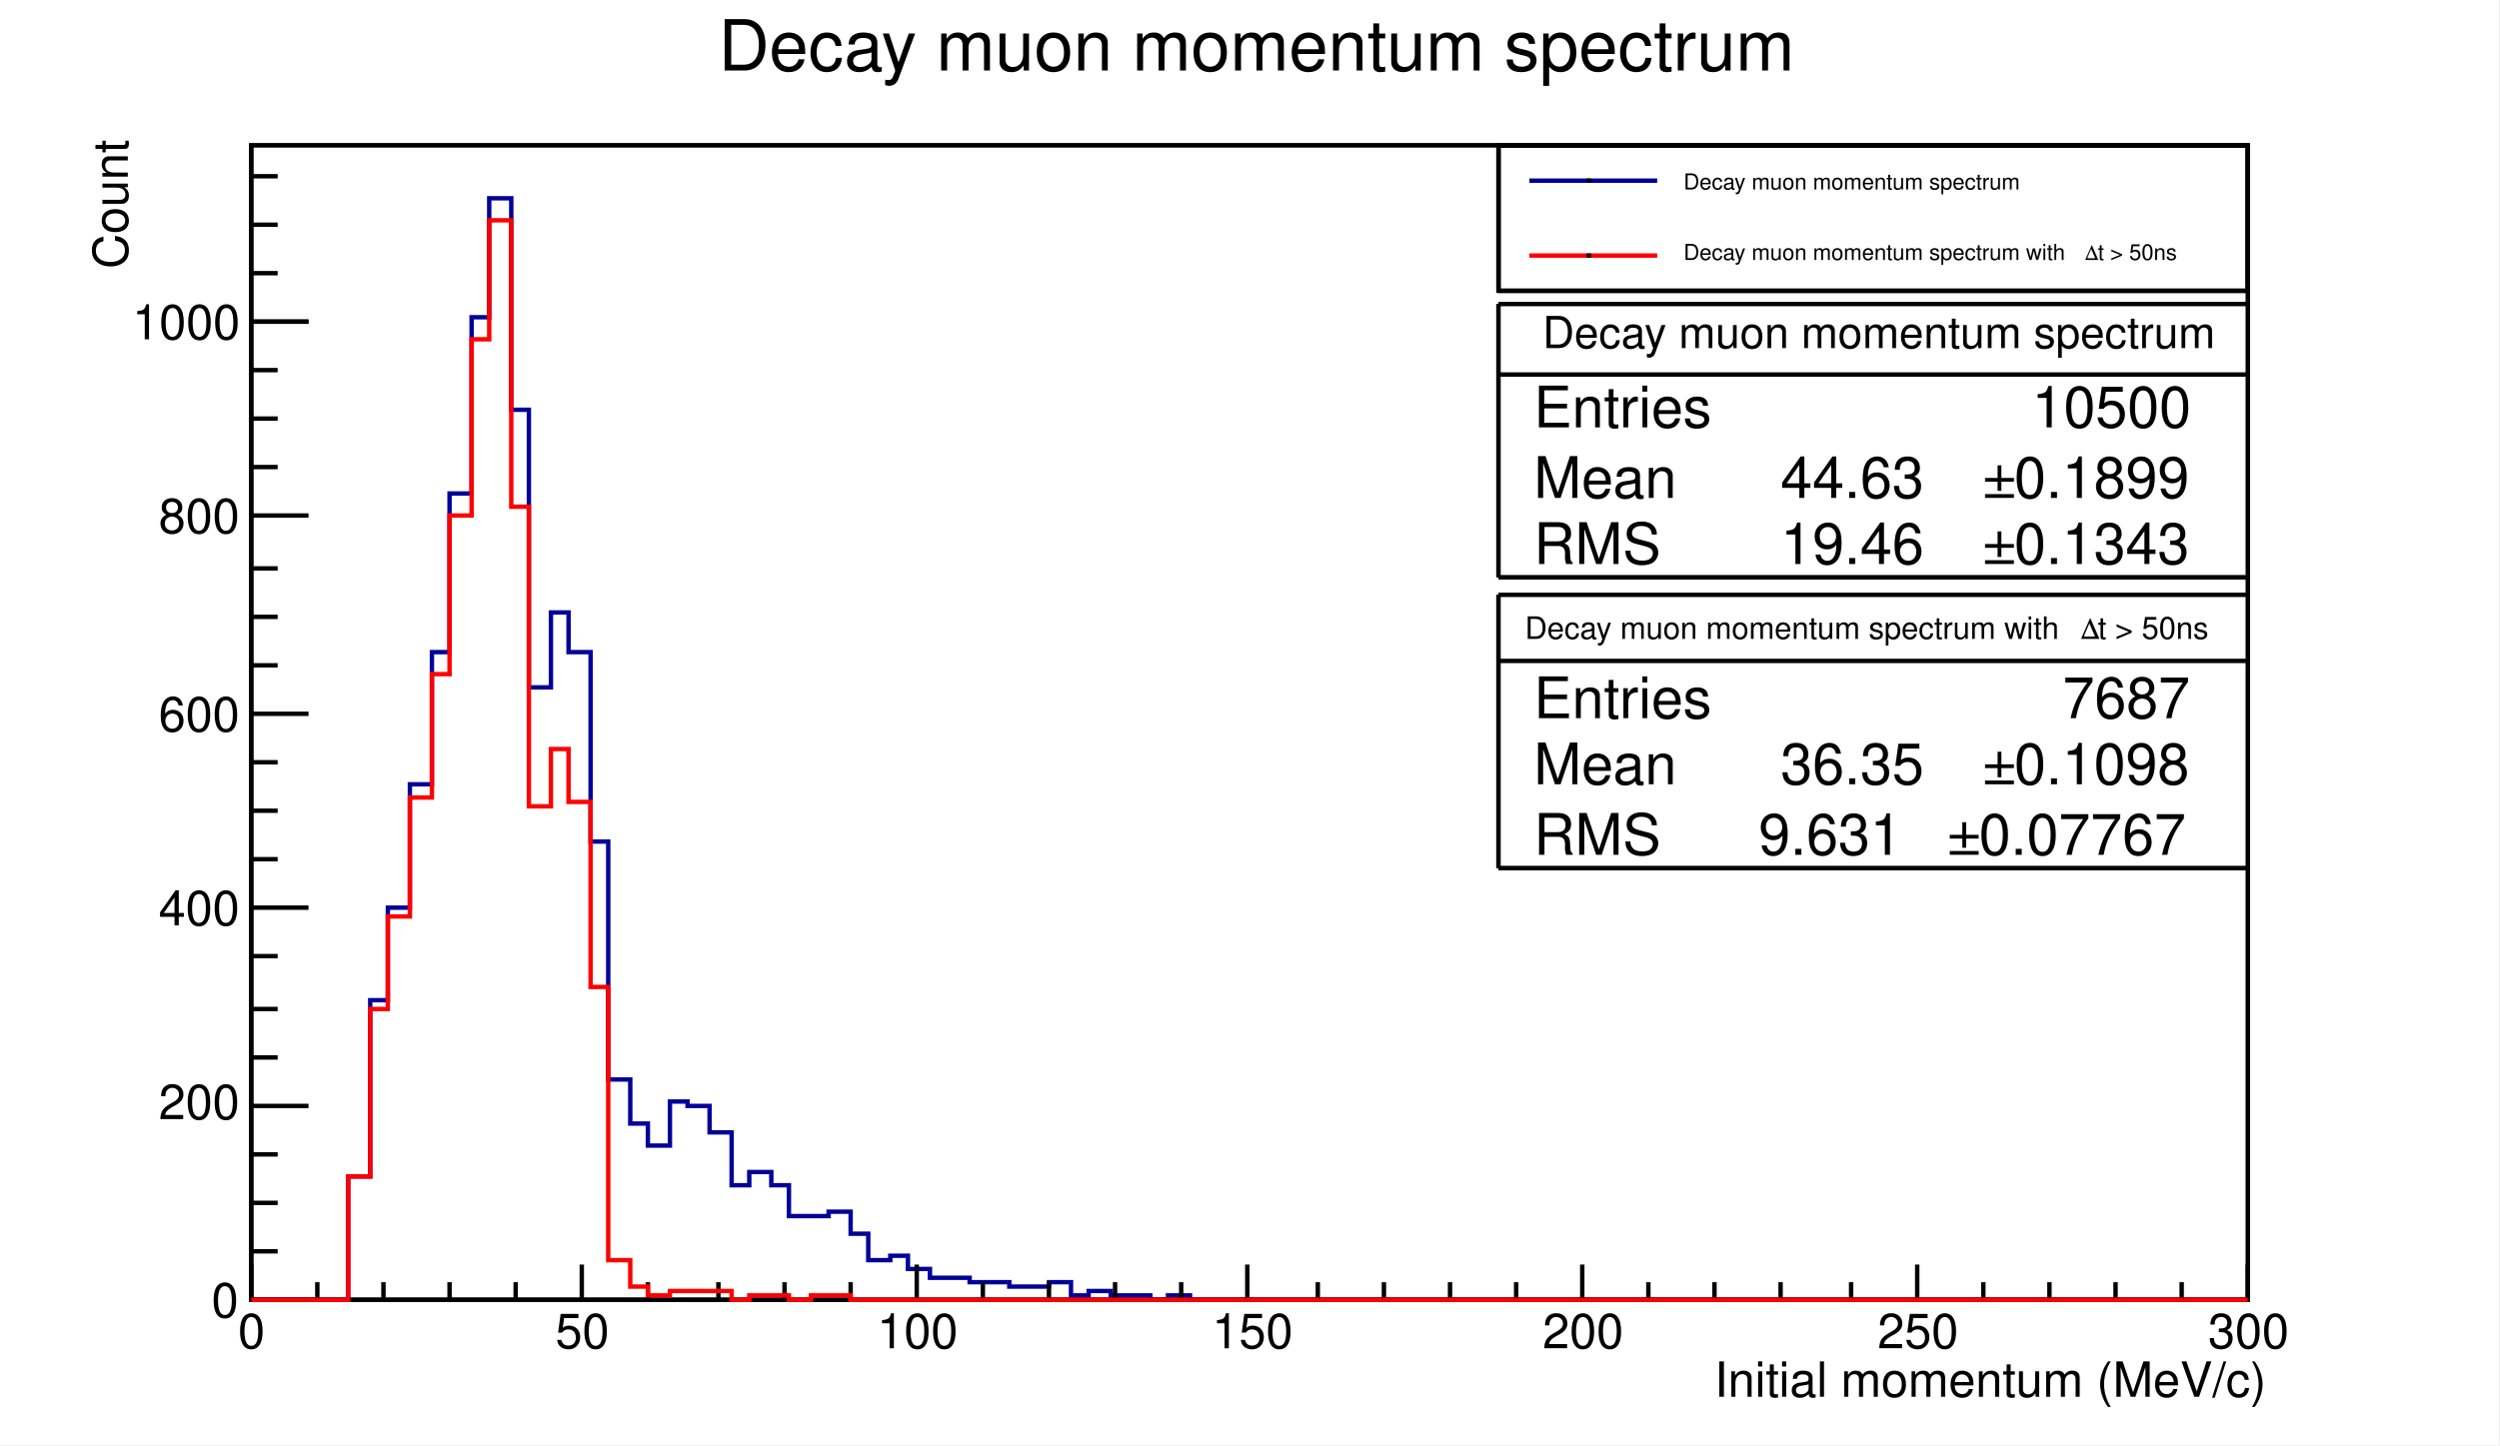
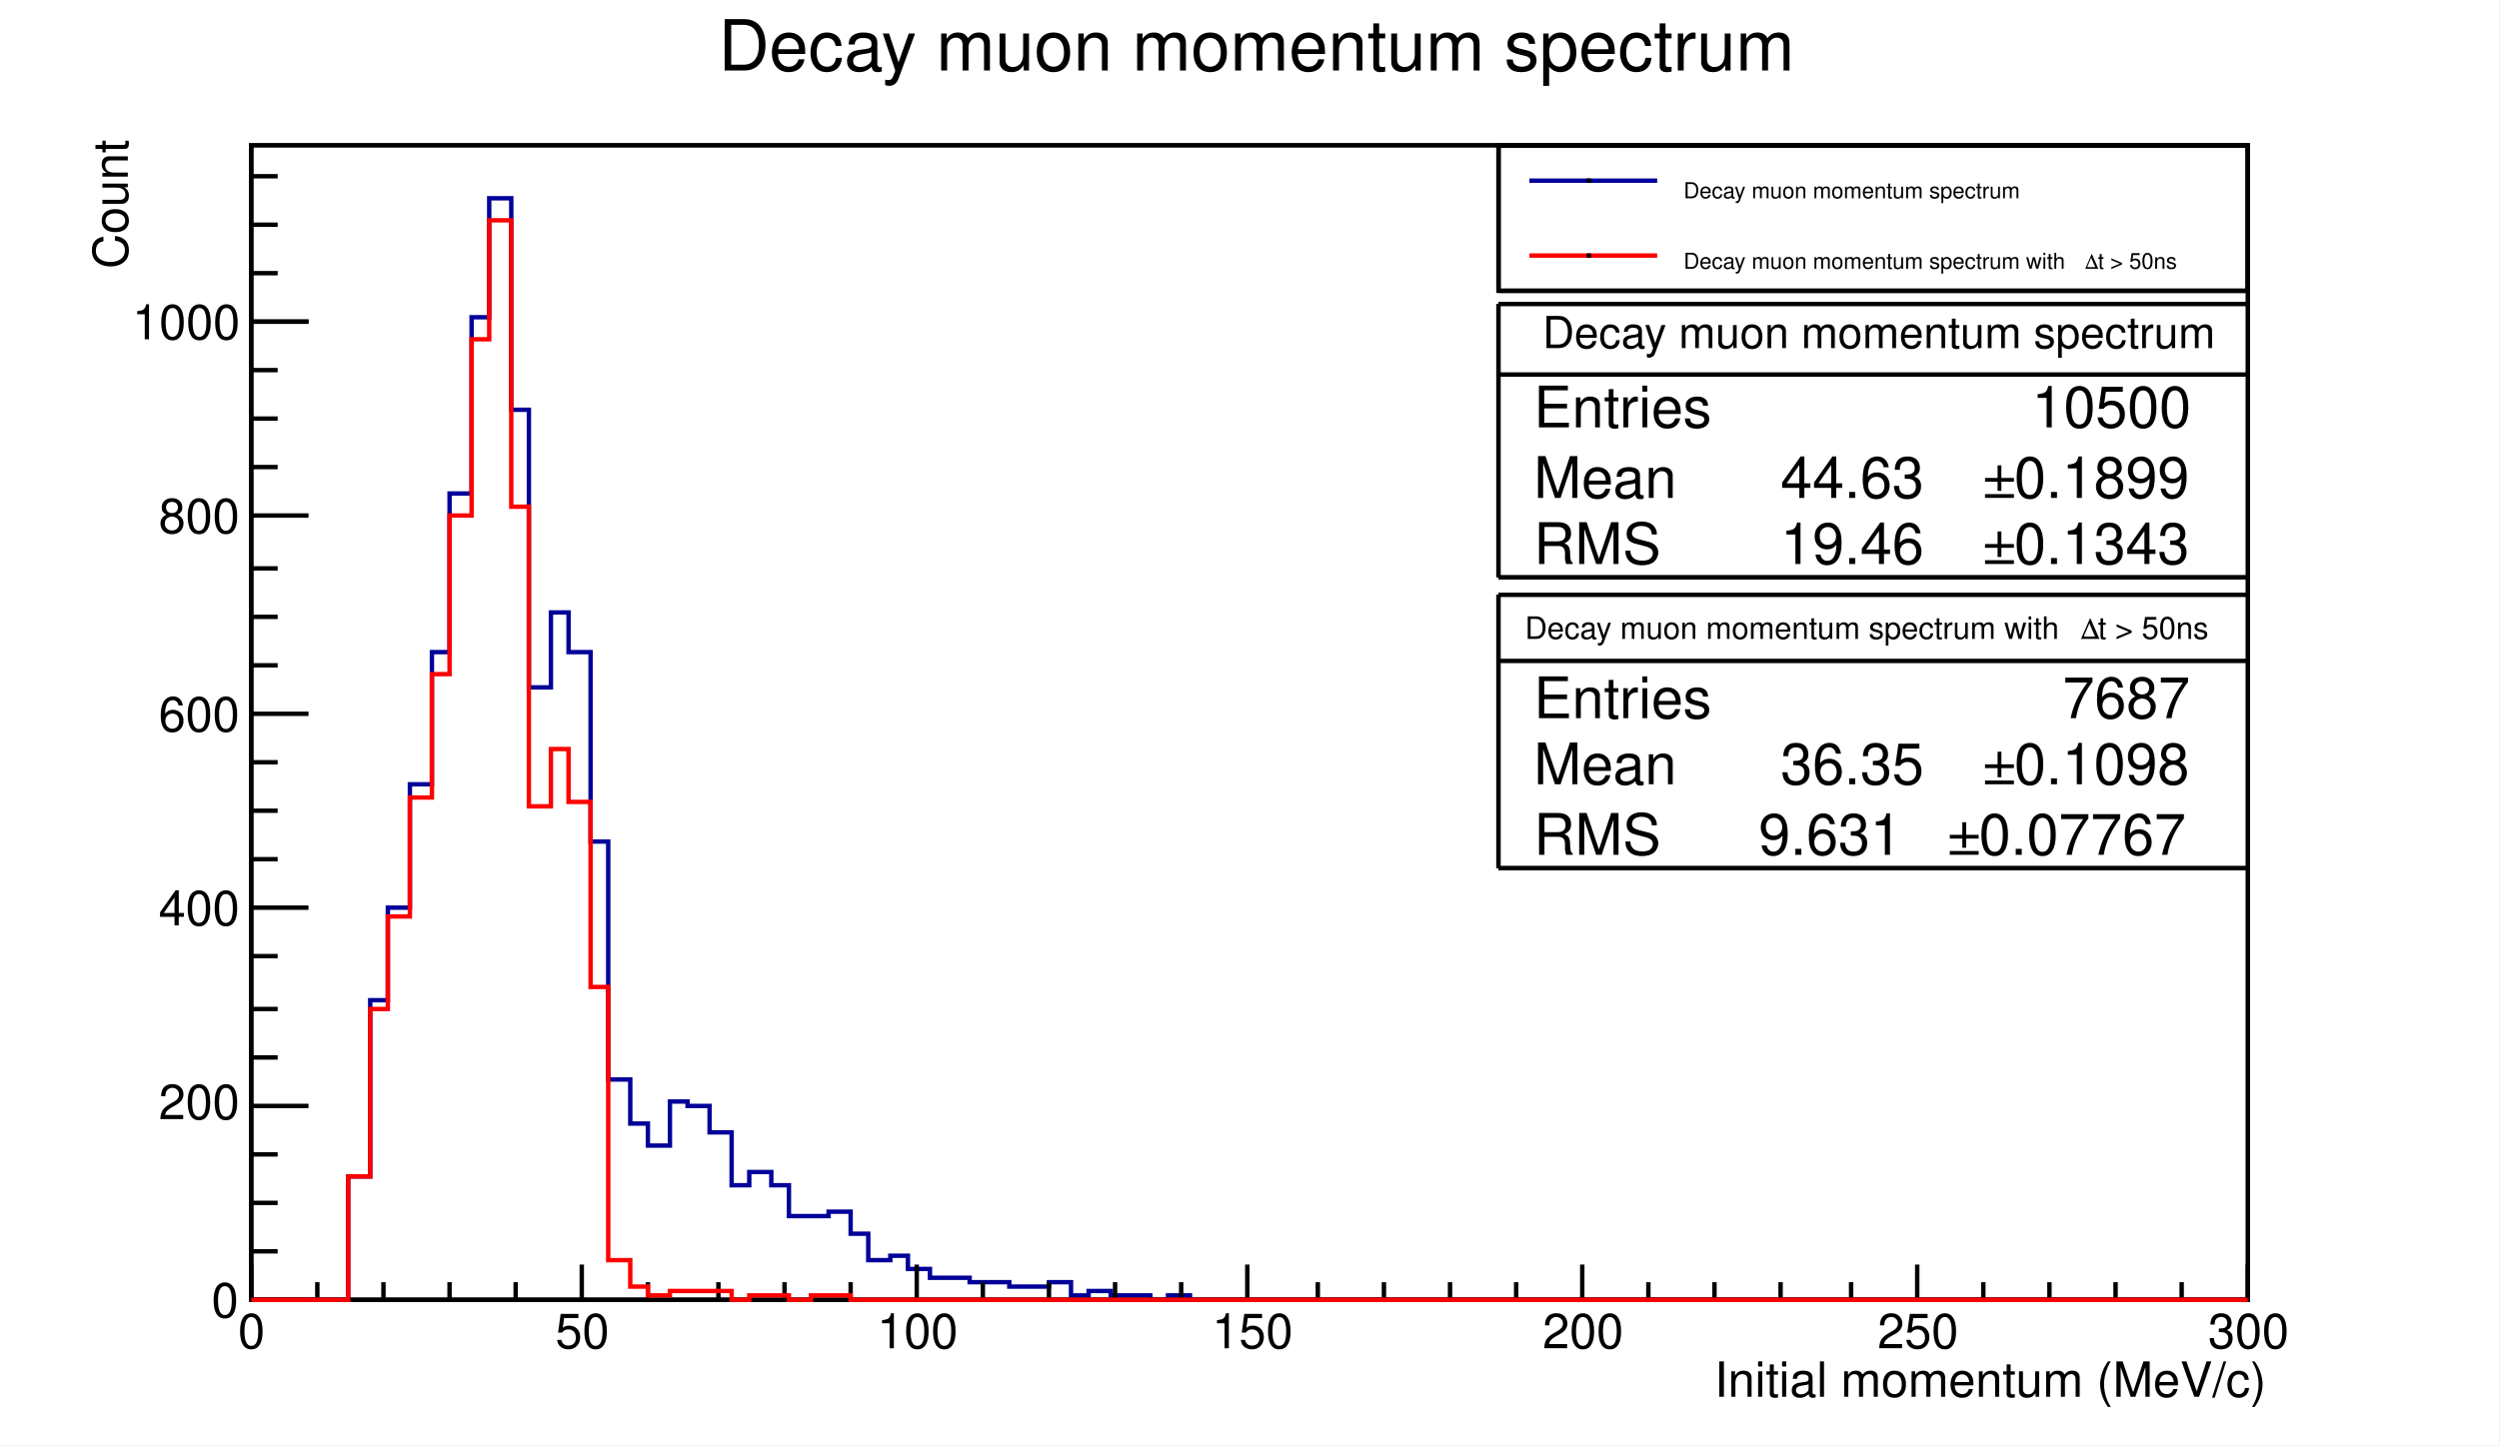
<svg xmlns="http://www.w3.org/2000/svg" width="567" height="328" viewBox="0 0 567 328">
  <defs>
</defs>
  <rect x="0" y="0" width="567" height="328" fill="white" />
  <rect x="57" y="33" width="453" height="262" fill="white" />
  <rect x="57" y="33" width="453" height="262" fill="none" stroke="black" />
  <rect x="57" y="33" width="453" height="262" fill="white" />
  <rect x="57" y="33" width="453" height="262" fill="none" stroke="black" />
  <path d="M57,295h 22v -28h 5v -40h 4v -21h 5v -28h 5v -30h 4v -36h 5v -40h 4v -27h 5v 48h 4v 63h 5v -17h 4v 9h 5v 43h 4v 54h 5v 10h 4v 5h 5v -10h 4v 1h 5v 6h 5v 12h 4v -3h 5v 3h 4v 7h 9v -1h 5v 5h 4v 6h 5v -1h 4v 3h 5v 2h 9v 1h 9v 1h 9v -1h 5v 3h 4v  -1h 5v 1h 9v 1h 4v -1h 5v 1h 240" fill="none" stroke="#000099" />
  <rect x="340" y="69" width="170" height="62" fill="white" />
  <path d="M340,131h 170" fill="none" stroke="black" />
  <path d="M510,131v -62" fill="none" stroke="black" />
  <path d="M510,69h -170" fill="none" stroke="black" />
  <path d="M340,69v 62" fill="none" stroke="black" />
  <text x="350" y="79" fill="black" font-size="10" font-family="Helvetica">
Decay muon momentum spectrum
</text>
  <path d="M340,85h 170" fill="none" stroke="black" />
  <text x="348" y="97" fill="black" font-size="13" font-family="Helvetica">
Entries 
</text>
  <text x="461" y="97" fill="black" font-size="13" font-family="Helvetica">
 10500
</text>
  <text x="348" y="113" fill="black" font-size="13" font-family="Helvetica">
Mean  
</text>
  <text x="457" y="113" fill="black" font-size="13" font-family="Helvetica">
 0.1899
</text>
  <text x="450" y="113" fill="black" font-size="13" font-family="Times">
±
</text>
  <text x="404" y="113" fill="black" font-size="13" font-family="Helvetica">
  44.63 
</text>
  <text x="348" y="128" fill="black" font-size="13" font-family="Helvetica">
RMS   
</text>
  <text x="457" y="128" fill="black" font-size="13" font-family="Helvetica">
 0.1343
</text>
  <text x="450" y="128" fill="black" font-size="13" font-family="Times">
±
</text>
  <text x="404" y="128" fill="black" font-size="13" font-family="Helvetica">
  19.46 
</text>
  <path d="M57,295h 453" fill="none" stroke="black" />
  <text x="389" y="317" fill="black" font-size="11" font-family="Helvetica">
Initial momentum (MeV/c)
</text>
  <path d="M57,287v 8" fill="none" stroke="black" />
  <path d="M72,291v 4" fill="none" stroke="black" />
  <path d="M87,291v 4" fill="none" stroke="black" />
  <path d="M102,291v 4" fill="none" stroke="black" />
  <path d="M117,291v 4" fill="none" stroke="black" />
  <path d="M132,287v 8" fill="none" stroke="black" />
  <path d="M147,291v 4" fill="none" stroke="black" />
  <path d="M163,291v 4" fill="none" stroke="black" />
  <path d="M178,291v 4" fill="none" stroke="black" />
  <path d="M193,291v 4" fill="none" stroke="black" />
  <path d="M208,287v 8" fill="none" stroke="black" />
  <path d="M223,291v 4" fill="none" stroke="black" />
  <path d="M238,291v 4" fill="none" stroke="black" />
  <path d="M253,291v 4" fill="none" stroke="black" />
  <path d="M268,291v 4" fill="none" stroke="black" />
  <path d="M283,287v 8" fill="none" stroke="black" />
  <path d="M299,291v 4" fill="none" stroke="black" />
  <path d="M314,291v 4" fill="none" stroke="black" />
  <path d="M329,291v 4" fill="none" stroke="black" />
  <path d="M344,291v 4" fill="none" stroke="black" />
  <path d="M359,287v 8" fill="none" stroke="black" />
  <path d="M374,291v 4" fill="none" stroke="black" />
  <path d="M389,291v 4" fill="none" stroke="black" />
  <path d="M404,291v 4" fill="none" stroke="black" />
  <path d="M420,291v 4" fill="none" stroke="black" />
  <path d="M435,287v 8" fill="none" stroke="black" />
  <path d="M450,291v 4" fill="none" stroke="black" />
  <path d="M465,291v 4" fill="none" stroke="black" />
  <path d="M480,291v 4" fill="none" stroke="black" />
  <path d="M495,291v 4" fill="none" stroke="black" />
  <path d="M510,287v 8" fill="none" stroke="black" />
  <text x="54" y="306" fill="black" font-size="11" font-family="Helvetica">
0
</text>
  <text x="126" y="306" fill="black" font-size="11" font-family="Helvetica">
50
</text>
  <text x="199" y="306" fill="black" font-size="11" font-family="Helvetica">
100
</text>
  <text x="275" y="306" fill="black" font-size="11" font-family="Helvetica">
150
</text>
  <text x="350" y="306" fill="black" font-size="11" font-family="Helvetica">
200
</text>
  <text x="426" y="306" fill="black" font-size="11" font-family="Helvetica">
250
</text>
  <text x="501" y="306" fill="black" font-size="11" font-family="Helvetica">
300
</text>
  <path d="M57,295v -262" fill="none" stroke="black" />
  <g transform="rotate(-90,29,61)">
    <text x="29" y="61" fill="black" font-size="11" font-family="Helvetica">
Count
</text>
  </g>
  <path d="M70,295h -13" fill="none" stroke="black" />
  <path d="M63,284h -6" fill="none" stroke="black" />
  <path d="M63,273h -6" fill="none" stroke="black" />
  <path d="M63,262h -6" fill="none" stroke="black" />
  <path d="M70,251h -13" fill="none" stroke="black" />
  <path d="M63,240h -6" fill="none" stroke="black" />
  <path d="M63,229h -6" fill="none" stroke="black" />
  <path d="M63,217h -6" fill="none" stroke="black" />
  <path d="M70,206h -13" fill="none" stroke="black" />
  <path d="M63,195h -6" fill="none" stroke="black" />
  <path d="M63,184h -6" fill="none" stroke="black" />
  <path d="M63,173h -6" fill="none" stroke="black" />
  <path d="M70,162h -13" fill="none" stroke="black" />
  <path d="M63,151h -6" fill="none" stroke="black" />
  <path d="M63,140h -6" fill="none" stroke="black" />
  <path d="M63,129h -6" fill="none" stroke="black" />
  <path d="M70,117h -13" fill="none" stroke="black" />
  <path d="M63,106h -6" fill="none" stroke="black" />
  <path d="M63,95h -6" fill="none" stroke="black" />
  <path d="M63,84h -6" fill="none" stroke="black" />
  <path d="M70,73h -13" fill="none" stroke="black" />
  <path d="M70,73h -13" fill="none" stroke="black" />
  <path d="M63,62h -6" fill="none" stroke="black" />
  <path d="M63,51h -6" fill="none" stroke="black" />
  <path d="M63,40h -6" fill="none" stroke="black" />
  <text x="48" y="299" fill="black" font-size="11" font-family="Helvetica">
0
</text>
  <text x="36" y="254" fill="black" font-size="11" font-family="Helvetica">
200
</text>
  <text x="36" y="210" fill="black" font-size="11" font-family="Helvetica">
400
</text>
  <text x="36" y="166" fill="black" font-size="11" font-family="Helvetica">
600
</text>
  <text x="36" y="121" fill="black" font-size="11" font-family="Helvetica">
800
</text>
  <text x="30" y="77" fill="black" font-size="11" font-family="Helvetica">
1000
</text>
  <rect x="340" y="69" width="170" height="62" fill="white" />
  <path d="M340,131h 170" fill="none" stroke="black" />
  <path d="M510,131v -62" fill="none" stroke="black" />
  <path d="M510,69h -170" fill="none" stroke="black" />
  <path d="M340,69v 62" fill="none" stroke="black" />
  <text x="350" y="79" fill="black" font-size="10" font-family="Helvetica">
Decay muon momentum spectrum
</text>
  <path d="M340,85h 170" fill="none" stroke="black" />
  <text x="348" y="97" fill="black" font-size="13" font-family="Helvetica">
Entries 
</text>
  <text x="461" y="97" fill="black" font-size="13" font-family="Helvetica">
 10500
</text>
  <text x="348" y="113" fill="black" font-size="13" font-family="Helvetica">
Mean  
</text>
  <text x="457" y="113" fill="black" font-size="13" font-family="Helvetica">
 0.1899
</text>
  <text x="450" y="113" fill="black" font-size="13" font-family="Times">
±
</text>
  <text x="404" y="113" fill="black" font-size="13" font-family="Helvetica">
  44.63 
</text>
  <text x="348" y="128" fill="black" font-size="13" font-family="Helvetica">
RMS   
</text>
  <text x="457" y="128" fill="black" font-size="13" font-family="Helvetica">
 0.1343
</text>
  <text x="450" y="128" fill="black" font-size="13" font-family="Times">
±
</text>
  <text x="404" y="128" fill="black" font-size="13" font-family="Helvetica">
  19.46 
</text>
  <path d="M57,295h 22v -28h 5v -38h 4v -21h 5v -27h 5v -28h 4v -36h 5v -40h 4v -27h 5v 65h 4v 68h 5v -13h 4v 12h 5v 42h 4v 62h 5v 6h 4v 2h 5v -1h 14v 2h 4v -1h 9v 1h 5v -1h 9v 1h 317" fill="none" stroke="#ff0000" />
  <rect x="340" y="135" width="170" height="62" fill="white" />
  <path d="M340,197h 170" fill="none" stroke="black" />
  <path d="M510,197v -62" fill="none" stroke="black" />
  <path d="M510,135h -170" fill="none" stroke="black" />
  <path d="M340,135v 62" fill="none" stroke="black" />
  <text x="476" y="145" fill="black" font-size="7" font-family="Helvetica">
 t &gt; 50ns
</text>
  <text x="472" y="145" fill="black" font-size="7" font-family="Times">
Δ
</text>
  <text x="346" y="145" fill="black" font-size="7" font-family="Helvetica">
Decay muon momentum spectrum with 
</text>
  <path d="M340,150h 170" fill="none" stroke="black" />
  <text x="348" y="163" fill="black" font-size="13" font-family="Helvetica">
Entries 
</text>
  <text x="468" y="163" fill="black" font-size="13" font-family="Helvetica">
 7687
</text>
  <text x="348" y="178" fill="black" font-size="13" font-family="Helvetica">
Mean  
</text>
  <text x="457" y="178" fill="black" font-size="13" font-family="Helvetica">
 0.1098
</text>
  <text x="450" y="178" fill="black" font-size="13" font-family="Times">
±
</text>
  <text x="404" y="178" fill="black" font-size="13" font-family="Helvetica">
  36.35 
</text>
  <text x="348" y="194" fill="black" font-size="13" font-family="Helvetica">
RMS   
</text>
  <text x="449" y="194" fill="black" font-size="13" font-family="Helvetica">
 0.07767
</text>
  <text x="442" y="194" fill="black" font-size="13" font-family="Times">
±
</text>
  <text x="399" y="194" fill="black" font-size="13" font-family="Helvetica">
  9.631 
</text>
  <rect x="340" y="135" width="170" height="62" fill="white" />
  <path d="M340,197h 170" fill="none" stroke="black" />
  <path d="M510,197v -62" fill="none" stroke="black" />
  <path d="M510,135h -170" fill="none" stroke="black" />
  <path d="M340,135v 62" fill="none" stroke="black" />
  <text x="476" y="145" fill="black" font-size="7" font-family="Helvetica">
 t &gt; 50ns
</text>
  <text x="472" y="145" fill="black" font-size="7" font-family="Times">
Δ
</text>
  <text x="346" y="145" fill="black" font-size="7" font-family="Helvetica">
Decay muon momentum spectrum with 
</text>
  <path d="M340,150h 170" fill="none" stroke="black" />
  <text x="348" y="163" fill="black" font-size="13" font-family="Helvetica">
Entries 
</text>
  <text x="468" y="163" fill="black" font-size="13" font-family="Helvetica">
 7687
</text>
  <text x="348" y="178" fill="black" font-size="13" font-family="Helvetica">
Mean  
</text>
  <text x="457" y="178" fill="black" font-size="13" font-family="Helvetica">
 0.1098
</text>
  <text x="450" y="178" fill="black" font-size="13" font-family="Times">
±
</text>
  <text x="404" y="178" fill="black" font-size="13" font-family="Helvetica">
  36.35 
</text>
  <text x="348" y="194" fill="black" font-size="13" font-family="Helvetica">
RMS   
</text>
  <text x="449" y="194" fill="black" font-size="13" font-family="Helvetica">
 0.07767
</text>
  <text x="442" y="194" fill="black" font-size="13" font-family="Times">
±
</text>
  <text x="399" y="194" fill="black" font-size="13" font-family="Helvetica">
  9.631 
</text>
  <rect x="340" y="33" width="170" height="33" fill="none" stroke="black" />
  <path d="M340,66h 170" fill="none" stroke="black" />
  <path d="M510,66v -33" fill="none" stroke="black" />
  <path d="M510,33h -170" fill="none" stroke="black" />
  <path d="M340,33v 33" fill="none" stroke="black" />
-   <text x="382" y="43" fill="black" font-size="5" font-family="Helvetica">
+   <text x="382" y="45" fill="black" font-size="5" font-family="Helvetica">
Decay muon momentum spectrum
</text>
  <path d="M347,47h 29v -12h -29z" fill="white" />
  <path d="M347,41h 29" fill="none" stroke="#000099" />
  <g stroke="black" stroke-width="1" fill="none">
    <line x1="360" y1="41" x2="361" y2="41" />
  </g>
-   <text x="476" y="59" fill="black" font-size="5" font-family="Helvetica">
+   <text x="476" y="61" fill="black" font-size="5" font-family="Helvetica">
 t &gt; 50ns
</text>
-   <text x="473" y="59" fill="black" font-size="5" font-family="Times">
+   <text x="473" y="61" fill="black" font-size="5" font-family="Times">
Δ
</text>
-   <text x="382" y="59" fill="black" font-size="5" font-family="Helvetica">
+   <text x="382" y="61" fill="black" font-size="5" font-family="Helvetica">
Decay muon momentum spectrum with 
</text>
  <path d="M347,63h 29v -11h -29z" fill="white" />
  <path d="M347,58h 29" fill="none" stroke="#ff0000" />
  <g stroke="black" stroke-width="1" fill="none">
    <line x1="360" y1="58" x2="361" y2="58" />
  </g>
  <text x="163" y="16" fill="black" font-size="16" font-family="Helvetica">
Decay muon momentum spectrum
</text>
</svg>
